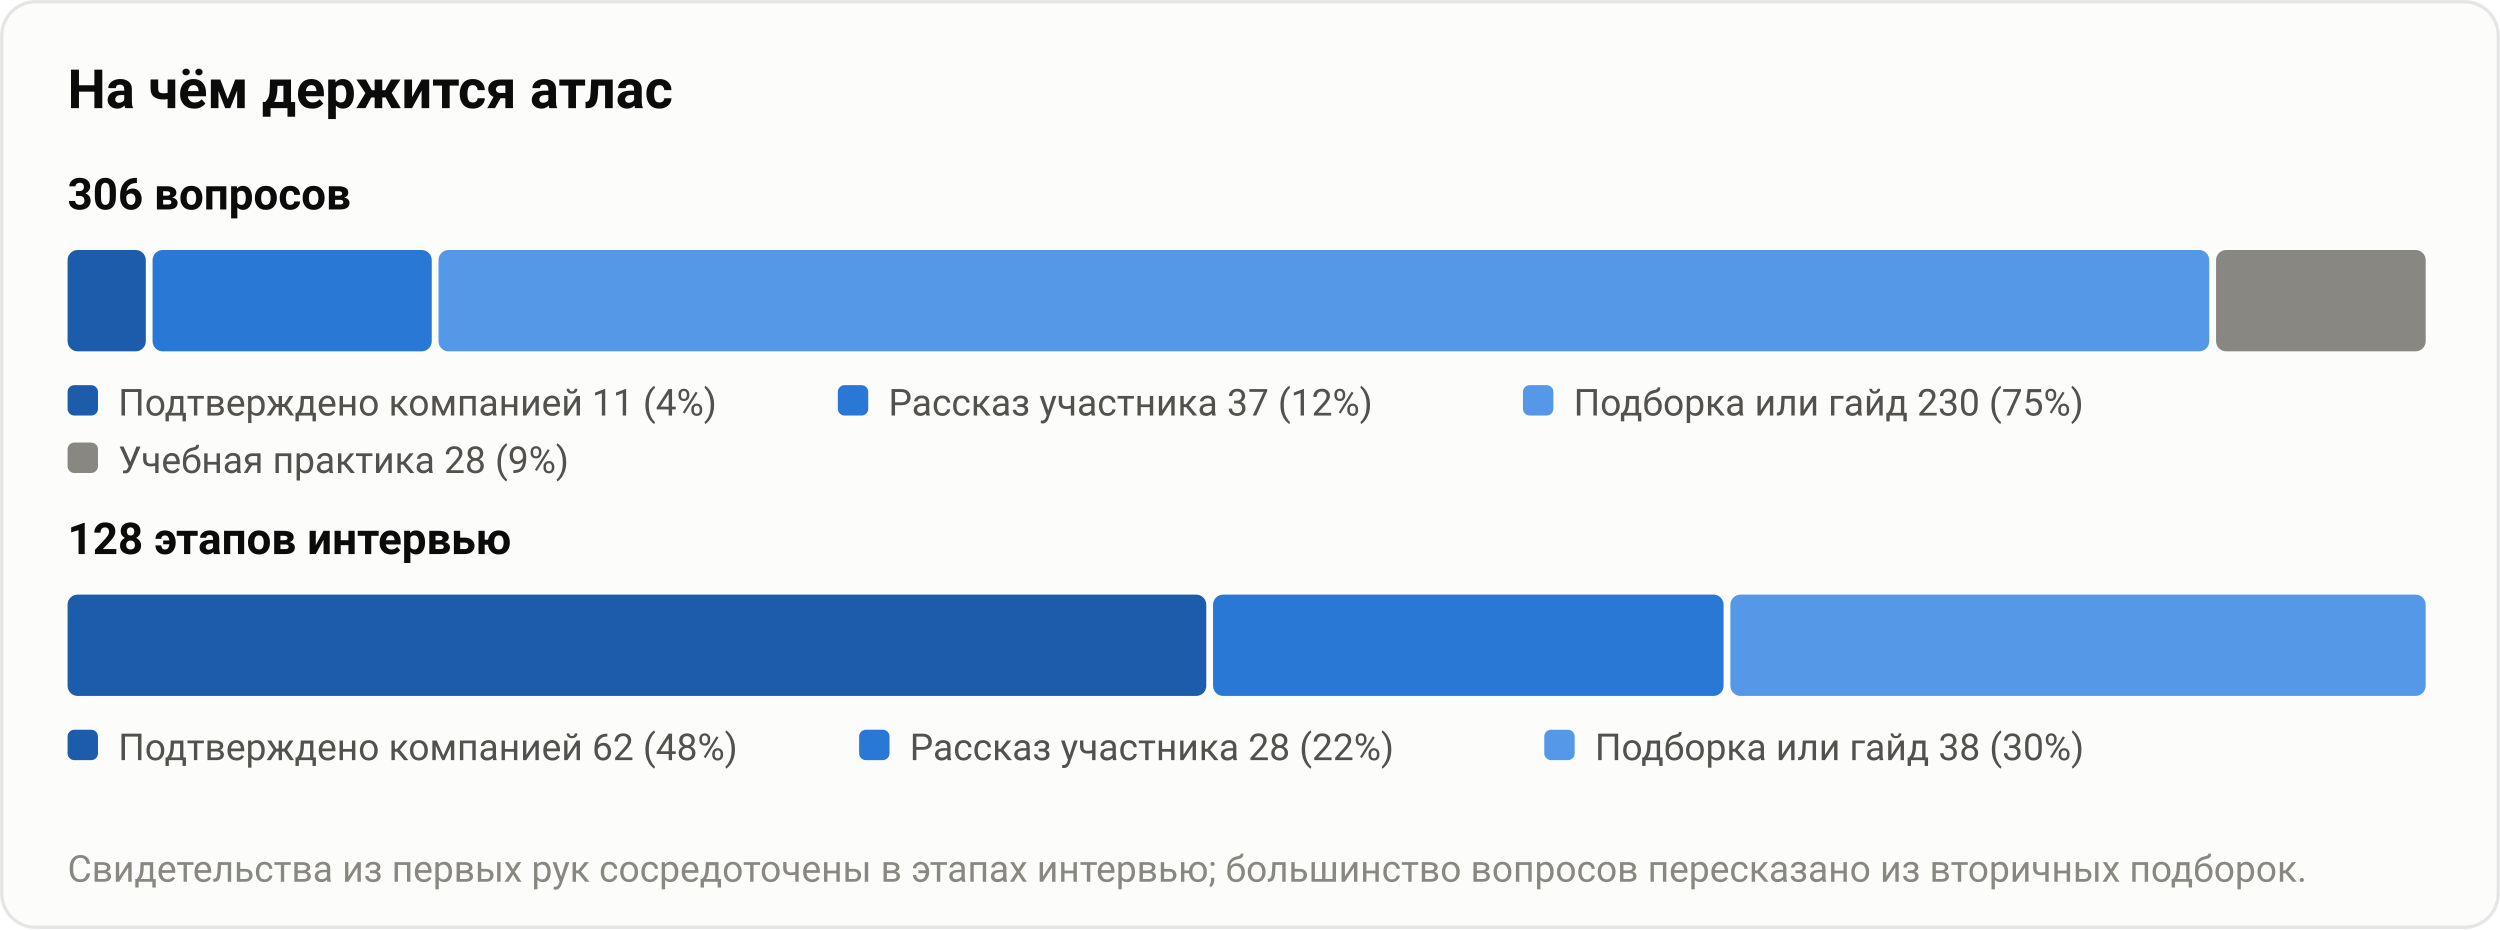
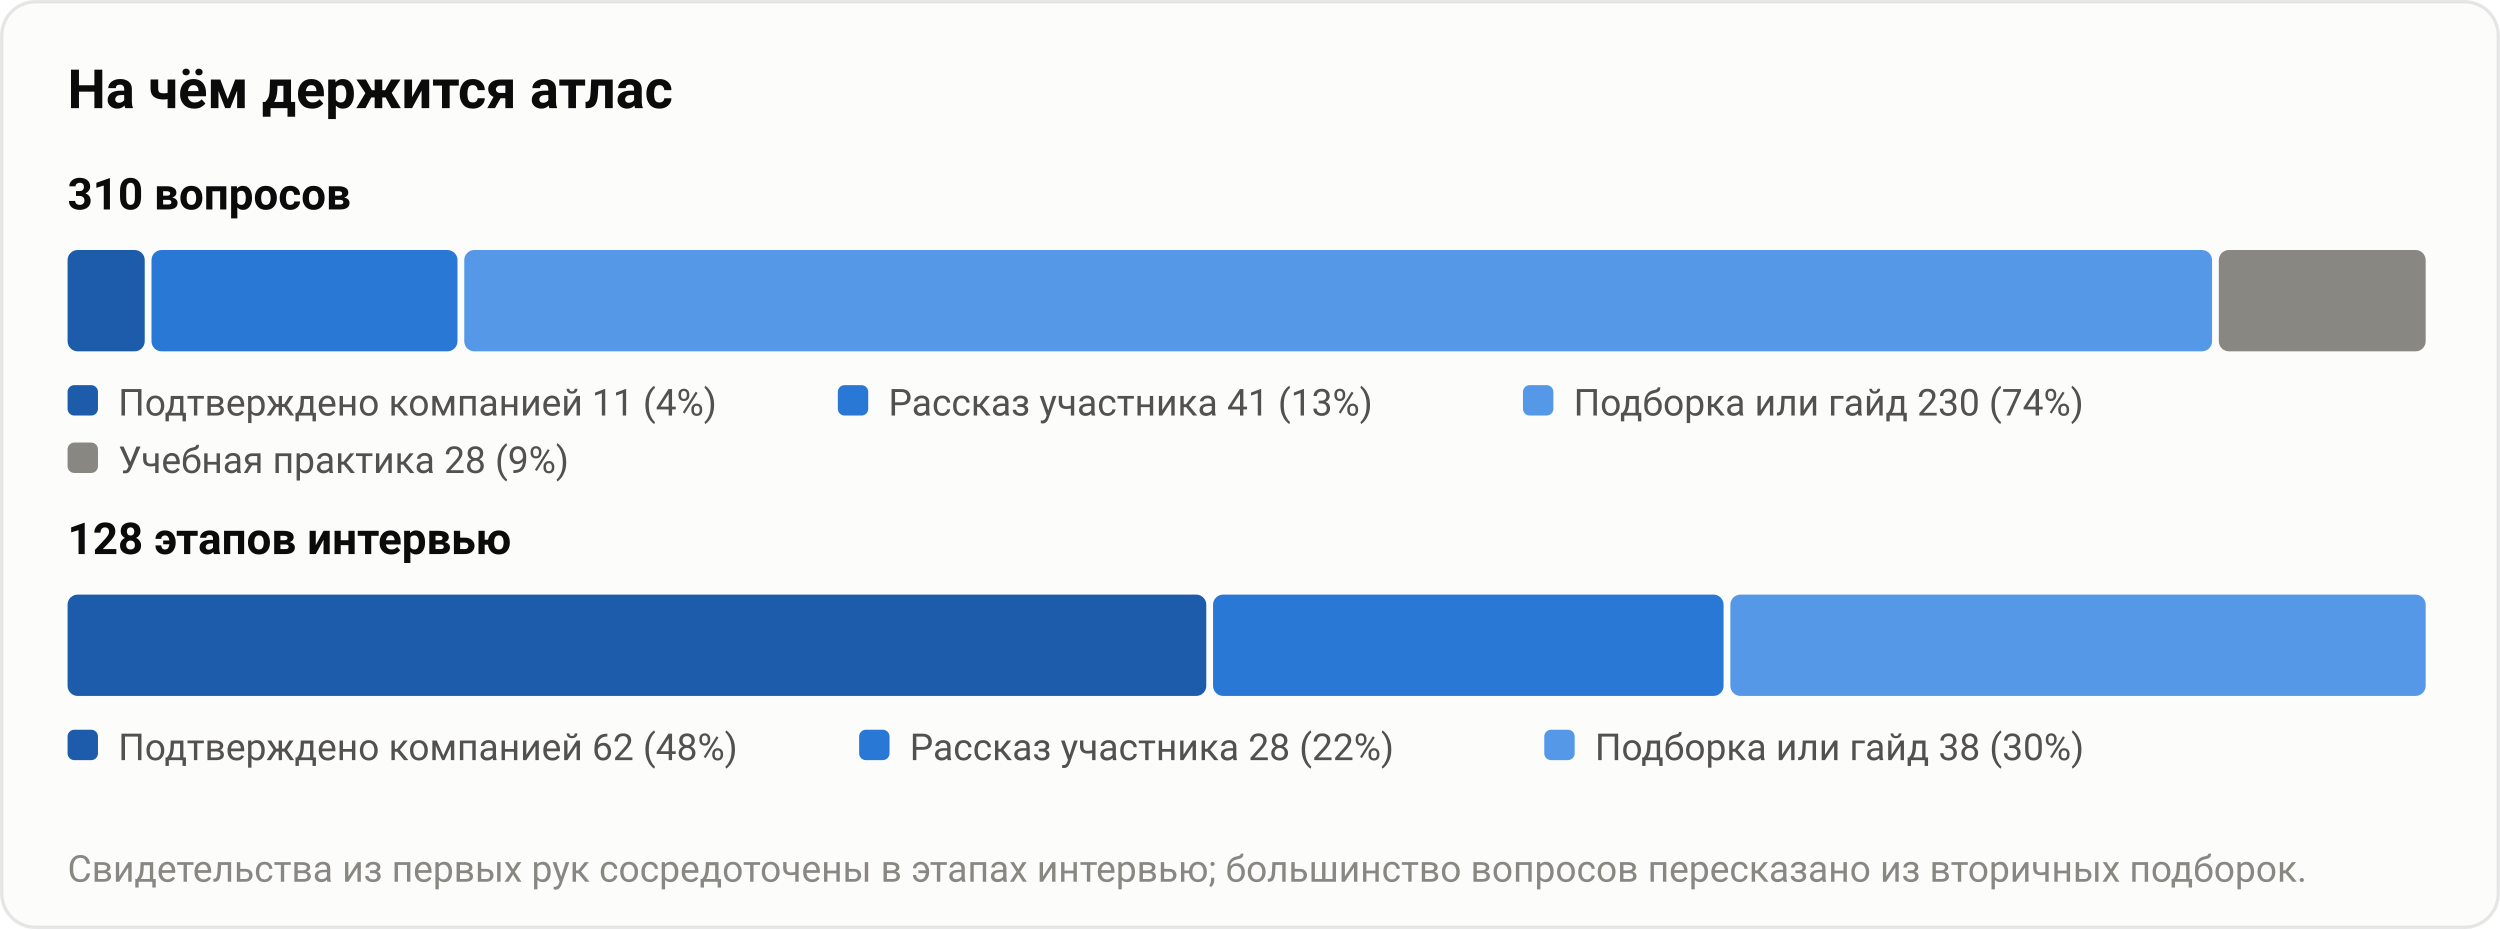
<svg xmlns="http://www.w3.org/2000/svg" width="740" height="275" viewBox="0 0 740 275" role="img" aria-labelledby="figure-title figure-desc" font-family="system-ui, -apple-system, 'Segoe UI', Roboto, Helvetica, Arial, sans-serif">
  <rect x="0.5" y="0.5" width="739" height="274" rx="10" fill="#fcfcfb" stroke="rgba(11,11,11,0.10)" />
  <text x="20" y="32" font-size="16" fill="#0b0b0b" font-weight="600">На чём держится атлас</text>
-   <text x="20" y="62" font-size="13" fill="#0b0b0b" font-weight="600">306 вопросов</text>
-   <rect x="20" y="74" width="23.16" height="30" rx="3" fill="#1c5cab" />
-   <rect x="45.16" y="74" width="82.64" height="30" rx="3" fill="#2a78d6" />
-   <rect x="129.8" y="74" width="524.14" height="30" rx="3" fill="#5598e7" />
-   <rect x="655.95" y="74" width="62.05" height="30" rx="3" fill="#898781" />
+   <text x="20" y="62" font-size="13" fill="#0b0b0b" font-weight="600">310 вопросов</text>
+   <rect x="20" y="74" width="22.84" height="30" rx="3" fill="#1c5cab" />
+   <rect x="44.84" y="74" width="90.58" height="30" rx="3" fill="#2a78d6" />
+   <rect x="137.42" y="74" width="517.35" height="30" rx="3" fill="#5598e7" />
+   <rect x="656.77" y="74" width="61.23" height="30" rx="3" fill="#898781" />
  <rect x="20" y="114" width="9" height="9" rx="2" fill="#1c5cab" />
  <text x="35" y="123" font-size="11" fill="#52514e">Подтверждено компанией 11 (4%)</text>
  <rect x="248" y="114" width="9" height="9" rx="2" fill="#2a78d6" />
-   <text x="263" y="123" font-size="11" fill="#52514e">Рассказ участника 37 (12%)</text>
+   <text x="263" y="123" font-size="11" fill="#52514e">Рассказ участника 41 (13%)</text>
  <rect x="450.8" y="114" width="9" height="9" rx="2" fill="#5598e7" />
-   <text x="465.8" y="123" font-size="11" fill="#52514e">Подборка или гайд 230 (75%)</text>
+   <text x="465.8" y="123" font-size="11" fill="#52514e">Подборка или гайд 230 (74%)</text>
  <rect x="20" y="131" width="9" height="9" rx="2" fill="#898781" />
  <text x="35" y="140" font-size="11" fill="#52514e">Учебная практика 28 (9%)</text>
  <text x="20" y="164" font-size="13" fill="#0b0b0b" font-weight="600">128 этапов интервью</text>
  <rect x="20" y="176" width="337.06" height="30" rx="3" fill="#1c5cab" />
  <rect x="359.06" y="176" width="151.12" height="30" rx="3" fill="#2a78d6" />
  <rect x="512.19" y="176" width="205.81" height="30" rx="3" fill="#5598e7" />
  <rect x="20" y="216" width="9" height="9" rx="2" fill="#1c5cab" />
  <text x="35" y="225" font-size="11" fill="#52514e">Подтверждено компанией 62 (48%)</text>
  <rect x="254.3" y="216" width="9" height="9" rx="2" fill="#2a78d6" />
  <text x="269.3" y="225" font-size="11" fill="#52514e">Рассказ участника 28 (22%)</text>
  <rect x="457.1" y="216" width="9" height="9" rx="2" fill="#5598e7" />
  <text x="472.1" y="225" font-size="11" fill="#52514e">Подборка или гайд 38 (30%)</text>
  <text x="20" y="261" font-size="11" fill="#898781">Свидетельства из первых рук сосредоточены в этапах интервью; большинство вопросов пересказано из вторичных подборок.</text>
</svg>
